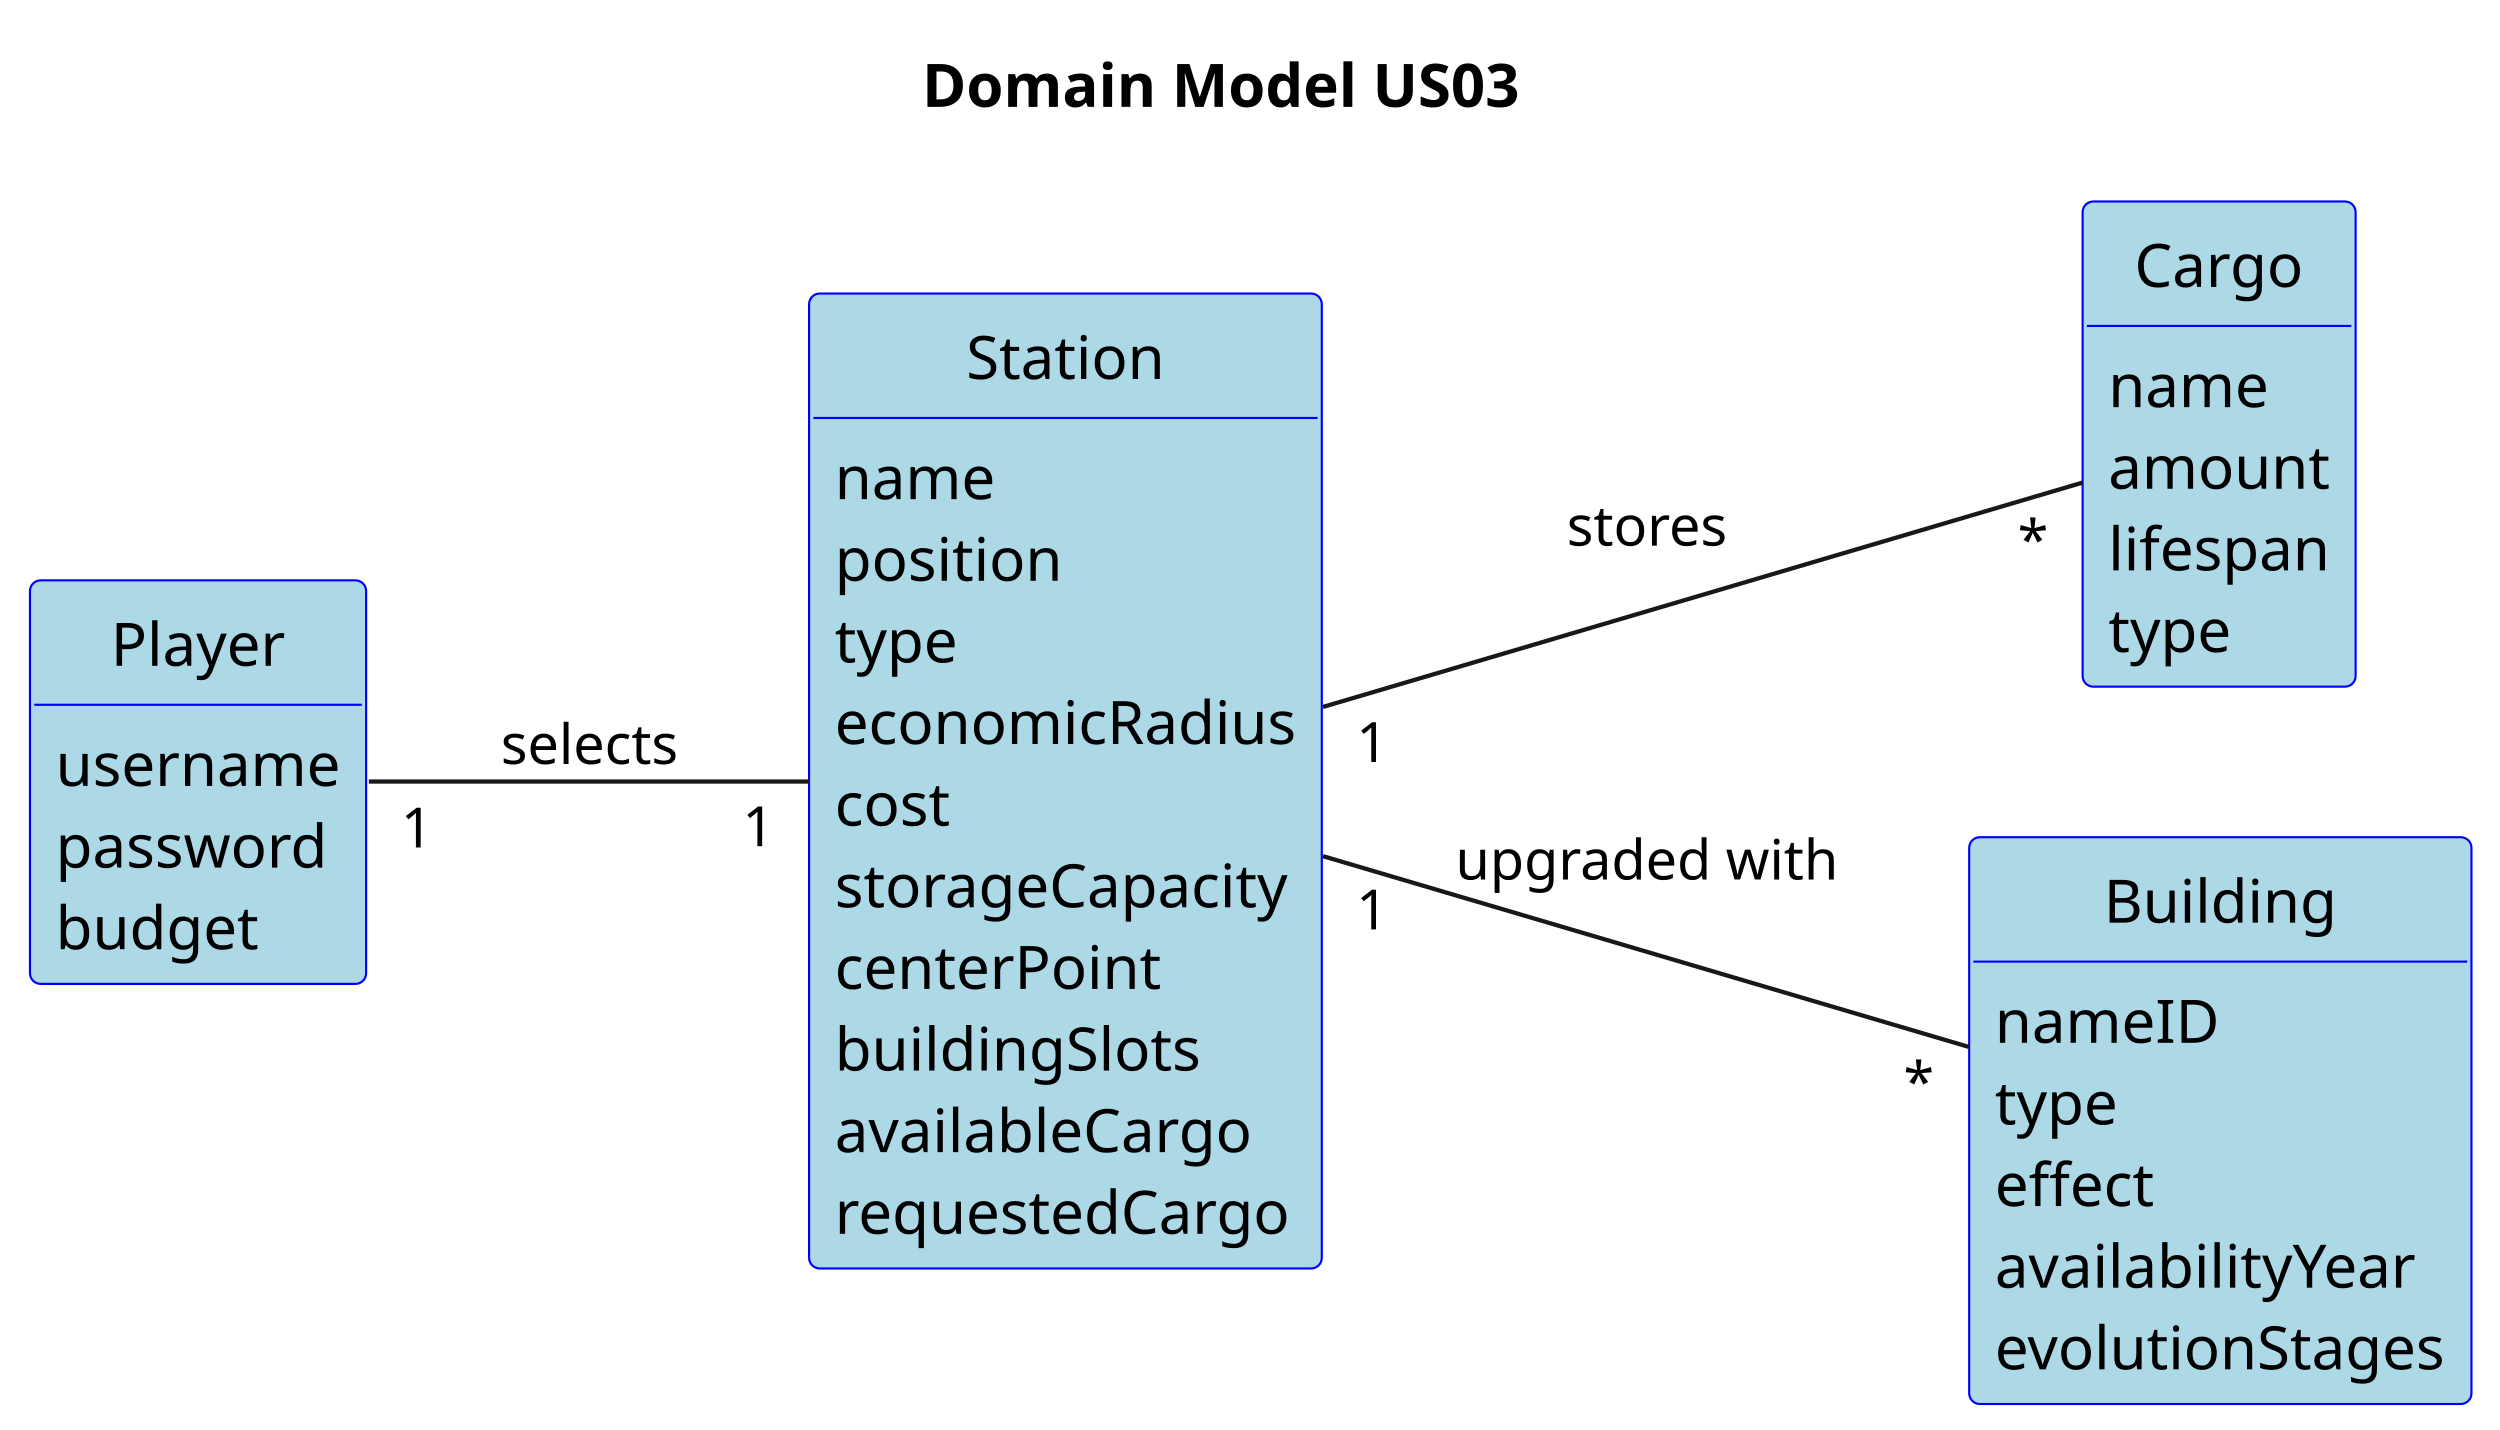
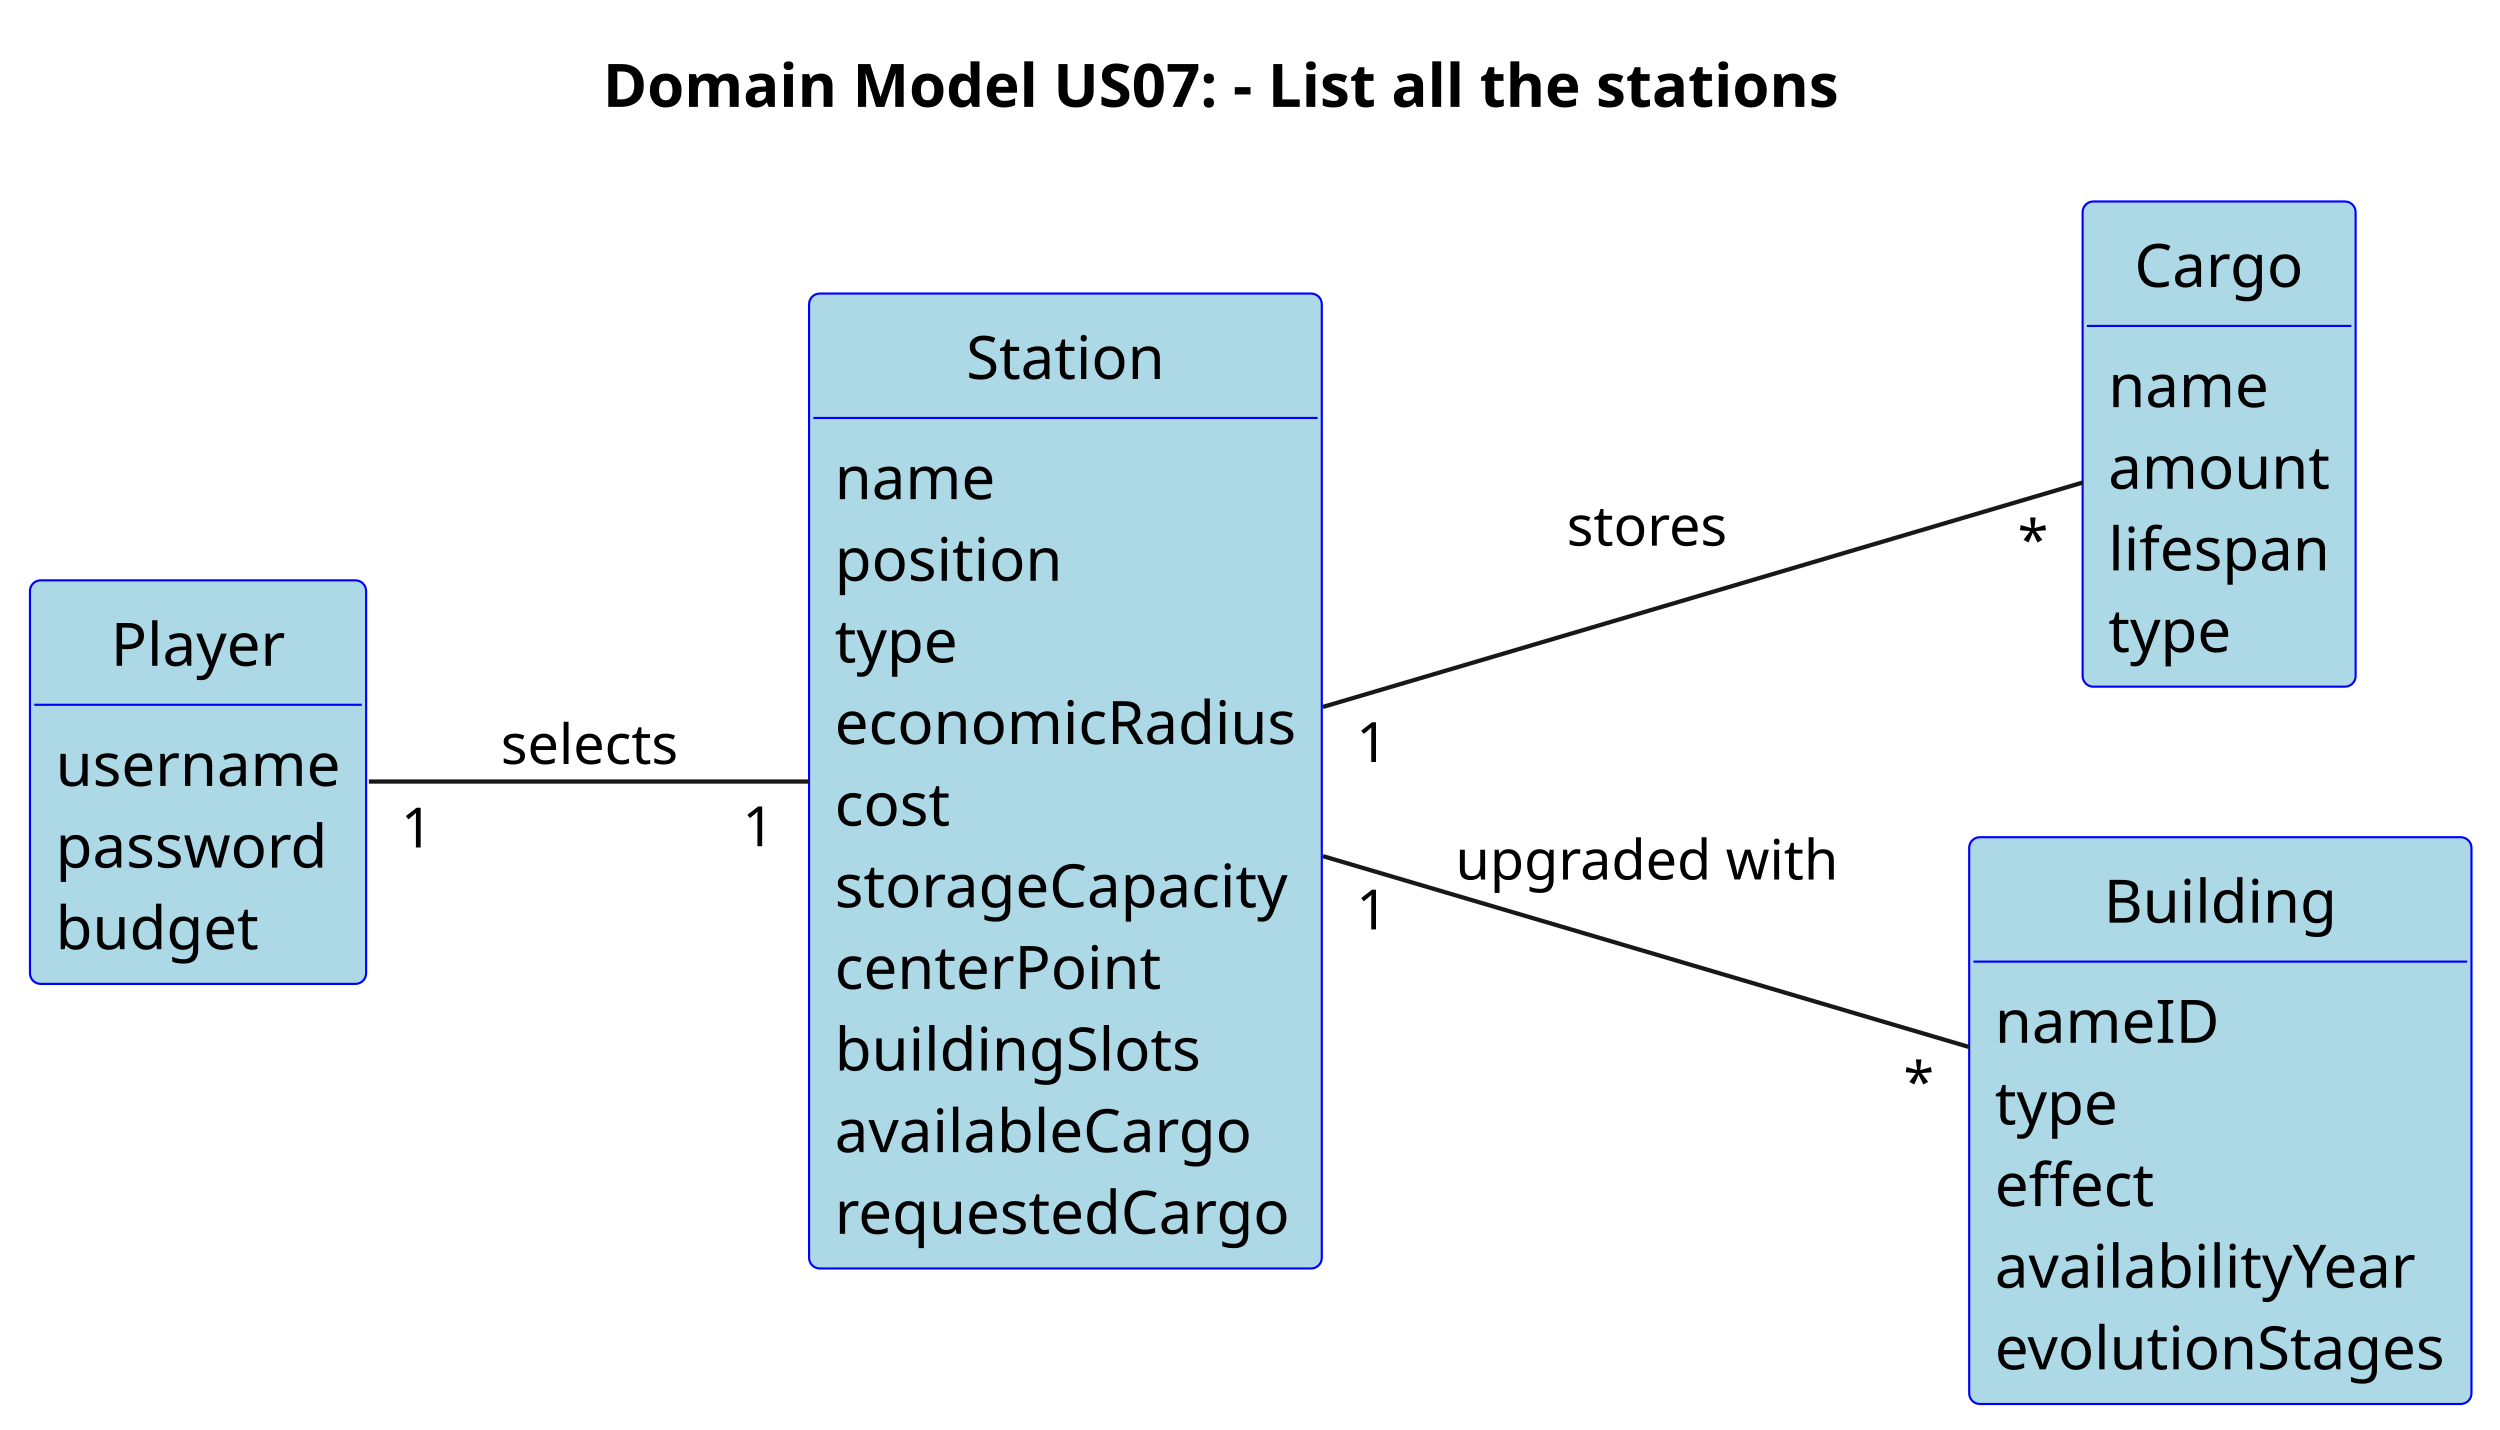
<svg xmlns="http://www.w3.org/2000/svg" contentStyleType="text/css" height="334px" preserveAspectRatio="none" style="width:584px;height:334px;background:#FFFFFF;" version="1.1" viewBox="0 0 584 334" width="584px" zoomAndPan="magnify">
  <defs />
  <g>
-     <text fill="#000000" font-family="sans-serif" font-size="14" font-weight="bold" lengthAdjust="spacing" textLength="139.565" x="215.385" y="24.966">Domain Model US03</text>
+     <text fill="#000000" font-family="sans-serif" font-size="14" font-weight="bold" lengthAdjust="spacing" textLength="288.679" x="140.828" y="24.966">Domain Model US07: - List all the stations</text>
    <g id="elem_Player">
      <rect codeLine="19" fill="#ADD8E6" height="94.272" id="Player" rx="2.5" ry="2.5" style="stroke:#0000FF;stroke-width:0.5;" width="78.528" x="7" y="135.568" />
      <text fill="#000000" font-family="sans-serif" font-size="14" lengthAdjust="spacing" textLength="40.754" x="25.887" y="155.534">Player</text>
      <line style="stroke:#0000FF;stroke-width:0.5;" x1="8" x2="84.528" y1="164.636" y2="164.636" />
      <text fill="#000000" font-family="sans-serif" font-size="14" lengthAdjust="spacing" textLength="66.528" x="13" y="183.602">username</text>
      <text fill="#000000" font-family="sans-serif" font-size="14" lengthAdjust="spacing" textLength="63.742" x="13" y="202.67">password</text>
      <text fill="#000000" font-family="sans-serif" font-size="14" lengthAdjust="spacing" textLength="47.432" x="13" y="221.738">budget</text>
    </g>
    <g id="elem_Station">
      <rect codeLine="25" fill="#ADD8E6" height="227.747" id="Station" rx="2.5" ry="2.5" style="stroke:#0000FF;stroke-width:0.5;" width="119.772" x="189" y="68.568" />
      <text fill="#000000" font-family="sans-serif" font-size="14" lengthAdjust="spacing" textLength="46.382" x="225.695" y="88.534">Station</text>
      <line style="stroke:#0000FF;stroke-width:0.5;" x1="190" x2="307.772" y1="97.636" y2="97.636" />
      <text fill="#000000" font-family="sans-serif" font-size="14" lengthAdjust="spacing" textLength="37.492" x="195" y="116.602">name</text>
      <text fill="#000000" font-family="sans-serif" font-size="14" lengthAdjust="spacing" textLength="53.186" x="195" y="135.67">position</text>
      <text fill="#000000" font-family="sans-serif" font-size="14" lengthAdjust="spacing" textLength="28.7" x="195" y="154.738">type</text>
      <text fill="#000000" font-family="sans-serif" font-size="14" lengthAdjust="spacing" textLength="107.772" x="195" y="173.805">economicRadius</text>
      <text fill="#000000" font-family="sans-serif" font-size="14" lengthAdjust="spacing" textLength="26.95" x="195" y="192.873">cost</text>
      <text fill="#000000" font-family="sans-serif" font-size="14" lengthAdjust="spacing" textLength="106.064" x="195" y="211.941">storageCapacity</text>
      <text fill="#000000" font-family="sans-serif" font-size="14" lengthAdjust="spacing" textLength="76.258" x="195" y="231.009">centerPoint</text>
      <text fill="#000000" font-family="sans-serif" font-size="14" lengthAdjust="spacing" textLength="85.498" x="195" y="250.077">buildingSlots</text>
      <text fill="#000000" font-family="sans-serif" font-size="14" lengthAdjust="spacing" textLength="97.58" x="195" y="269.145">availableCargo</text>
      <text fill="#000000" font-family="sans-serif" font-size="14" lengthAdjust="spacing" textLength="106.666" x="195" y="288.213">requestedCargo</text>
    </g>
    <g id="elem_Cargo">
      <rect codeLine="38" fill="#ADD8E6" height="113.34" id="Cargo" rx="2.5" ry="2.5" style="stroke:#0000FF;stroke-width:0.5;" width="63.772" x="486.5" y="47.068" />
      <text fill="#000000" font-family="sans-serif" font-size="14" lengthAdjust="spacing" textLength="39.564" x="498.604" y="67.034">Cargo</text>
      <line style="stroke:#0000FF;stroke-width:0.5;" x1="487.5" x2="549.272" y1="76.136" y2="76.136" />
      <text fill="#000000" font-family="sans-serif" font-size="14" lengthAdjust="spacing" textLength="37.492" x="492.5" y="95.102">name</text>
      <text fill="#000000" font-family="sans-serif" font-size="14" lengthAdjust="spacing" textLength="51.772" x="492.5" y="114.17">amount</text>
      <text fill="#000000" font-family="sans-serif" font-size="14" lengthAdjust="spacing" textLength="51.758" x="492.5" y="133.238">lifespan</text>
      <text fill="#000000" font-family="sans-serif" font-size="14" lengthAdjust="spacing" textLength="28.7" x="492.5" y="152.305">type</text>
    </g>
    <g id="elem_Building">
      <rect codeLine="45" fill="#ADD8E6" height="132.407" id="Building" rx="2.5" ry="2.5" style="stroke:#0000FF;stroke-width:0.5;" width="117.336" x="460" y="195.568" />
      <text fill="#000000" font-family="sans-serif" font-size="14" lengthAdjust="spacing" textLength="54.46" x="491.438" y="215.534">Building</text>
      <line style="stroke:#0000FF;stroke-width:0.5;" x1="461" x2="576.336" y1="224.636" y2="224.636" />
      <text fill="#000000" font-family="sans-serif" font-size="14" lengthAdjust="spacing" textLength="52.458" x="466" y="243.602">nameID</text>
      <text fill="#000000" font-family="sans-serif" font-size="14" lengthAdjust="spacing" textLength="28.7" x="466" y="262.67">type</text>
      <text fill="#000000" font-family="sans-serif" font-size="14" lengthAdjust="spacing" textLength="37.198" x="466" y="281.738">effect</text>
      <text fill="#000000" font-family="sans-serif" font-size="14" lengthAdjust="spacing" textLength="98.994" x="466" y="300.805">availabilityYear</text>
      <text fill="#000000" font-family="sans-serif" font-size="14" lengthAdjust="spacing" textLength="105.336" x="466" y="319.873">evolutionStages</text>
    </g>
    <g id="link_Player_Station">
      <path codeLine="54" d="M86.16,182.568 C115.29,182.568 155.75,182.568 188.93,182.568 " fill="none" id="Player-Station" style="stroke:#181818;stroke-width:1.0;" />
      <text fill="#000000" font-family="sans-serif" font-size="13" lengthAdjust="spacing" textLength="41.405" x="117" y="178.465">selects</text>
      <text fill="#000000" font-family="sans-serif" font-size="13" lengthAdjust="spacing" textLength="7.436" x="93.656" y="197.963">1</text>
      <text fill="#000000" font-family="sans-serif" font-size="13" lengthAdjust="spacing" textLength="7.436" x="173.432" y="197.672">1</text>
    </g>
    <g id="link_Station_Cargo">
      <path codeLine="55" d="M309.04,165.138 C363.81,148.958 443.2,125.508 486.49,112.728 " fill="none" id="Station-Cargo" style="stroke:#181818;stroke-width:1.0;" />
      <text fill="#000000" font-family="sans-serif" font-size="13" lengthAdjust="spacing" textLength="37.713" x="366" y="127.465">stores</text>
      <text fill="#000000" font-family="sans-serif" font-size="13" lengthAdjust="spacing" textLength="7.436" x="316.824" y="178.005">1</text>
      <text fill="#000000" font-family="sans-serif" font-size="13" lengthAdjust="spacing" textLength="7.163" x="471.324" y="130.751">*</text>
    </g>
    <g id="link_Station_Building">
      <path codeLine="56" d="M309.04,199.998 C353.96,213.268 415.45,231.428 459.99,244.588 " fill="none" id="Station-Building" style="stroke:#181818;stroke-width:1.0;" />
      <text fill="#000000" font-family="sans-serif" font-size="13" lengthAdjust="spacing" textLength="89.687" x="340" y="205.465">upgraded with</text>
      <text fill="#000000" font-family="sans-serif" font-size="13" lengthAdjust="spacing" textLength="7.436" x="316.824" y="217.114">1</text>
      <text fill="#000000" font-family="sans-serif" font-size="13" lengthAdjust="spacing" textLength="7.163" x="444.646" y="257.365">*</text>
    </g>
  </g>
</svg>
